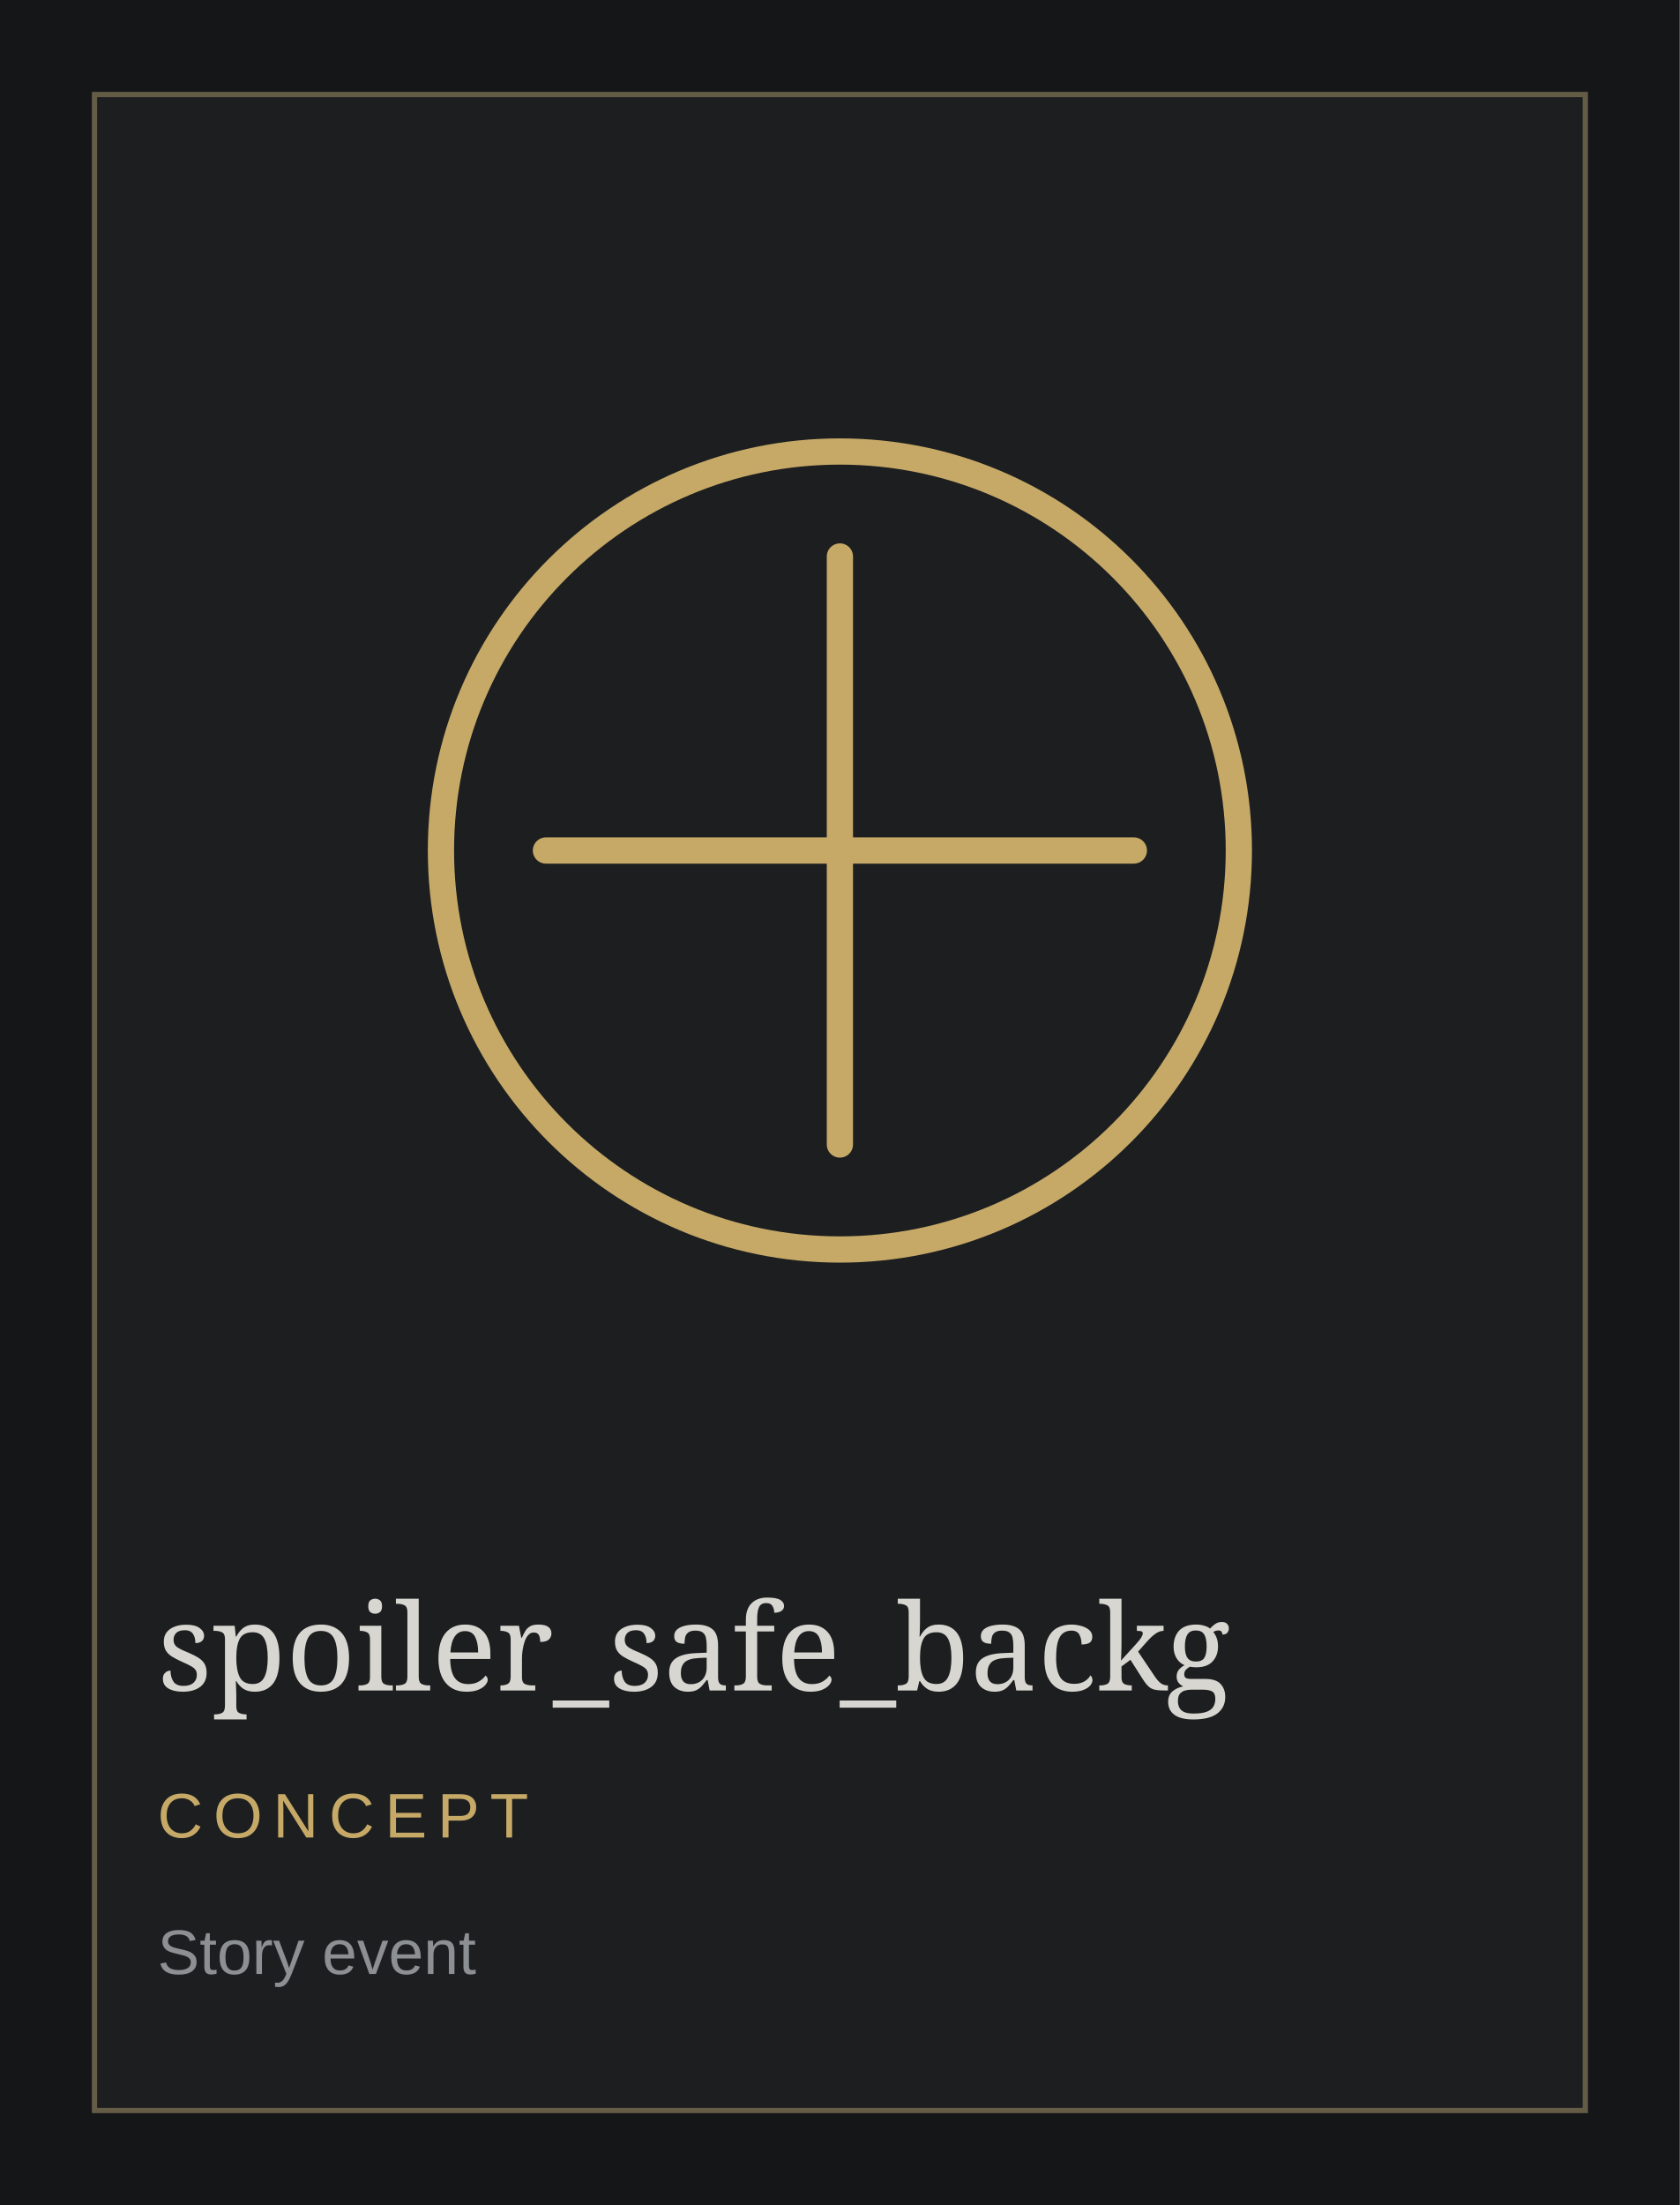
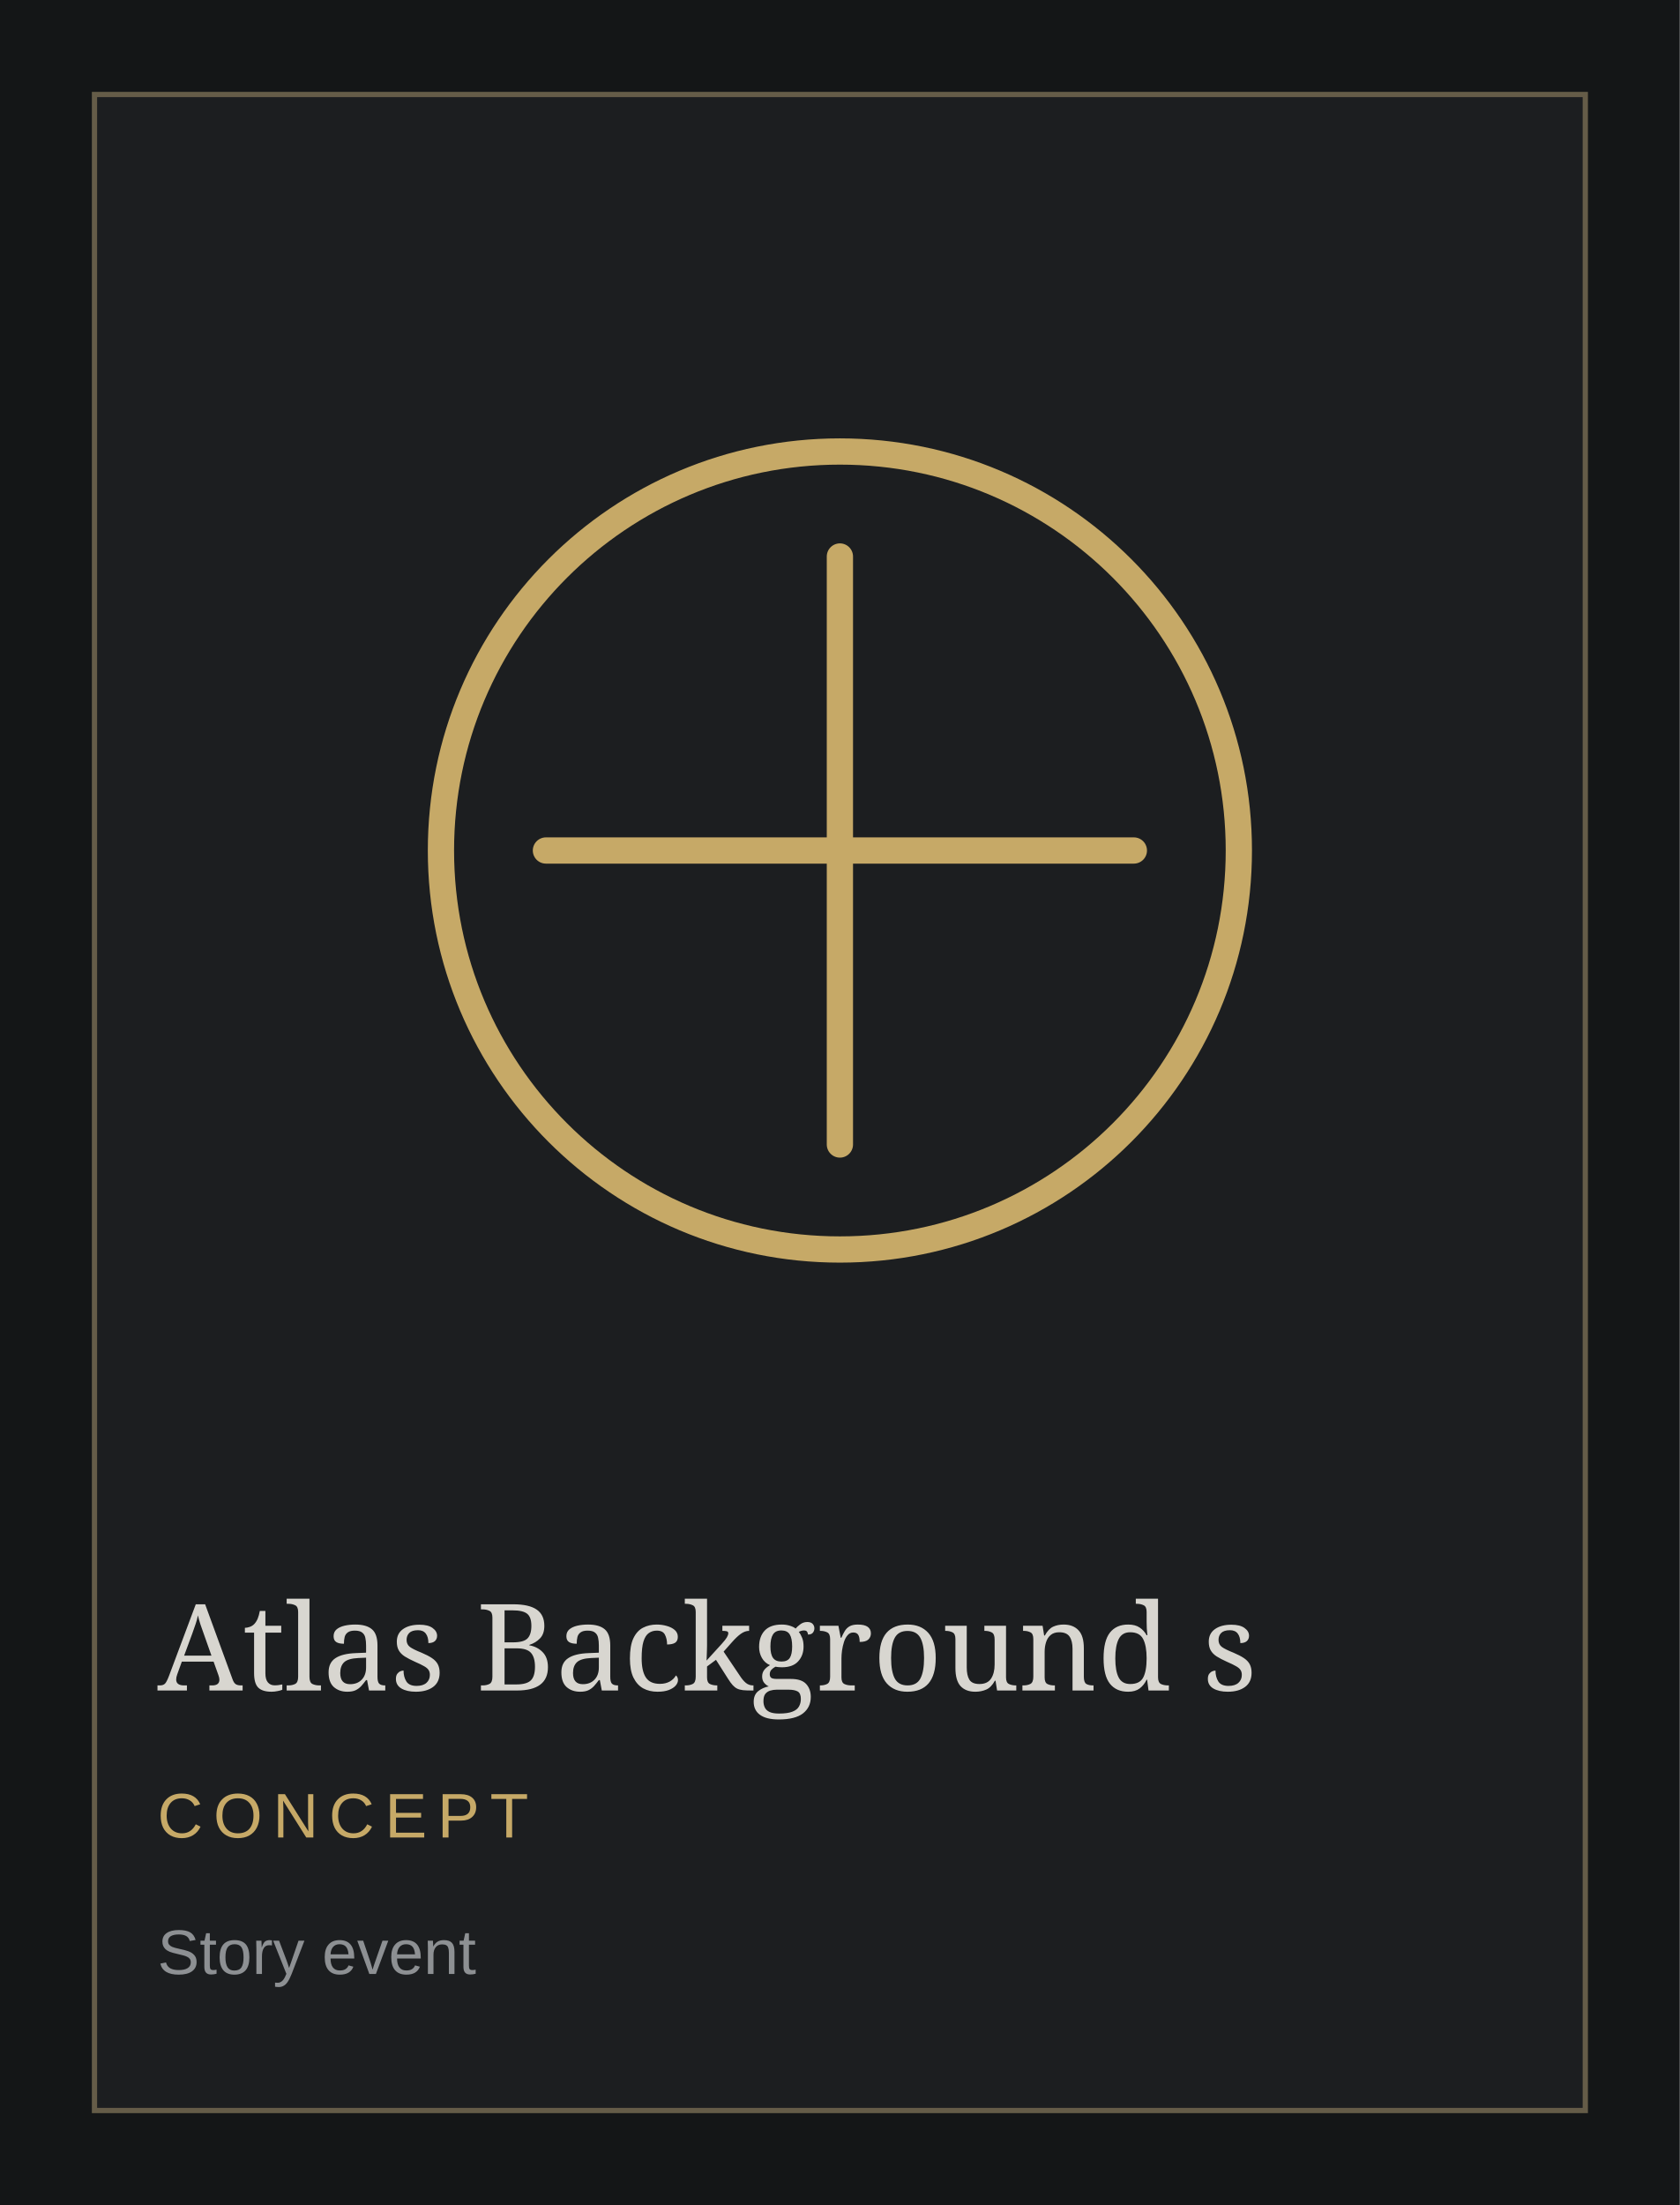
<svg xmlns="http://www.w3.org/2000/svg" viewBox="0 0 320 420" role="img" aria-labelledby="title desc">
  <rect width="320" height="420" fill="#141617" />
  <rect x="18" y="18" width="284" height="384" fill="#1c1e20" stroke="#655c48" />
  <g fill="none" stroke="#c6a967" stroke-width="5" stroke-linecap="round" stroke-linejoin="round">
    <circle cx="160" cy="162" r="76" />
    <path d="M160 106v112M104 162h112" />
  </g>
-   <text x="30" y="322" fill="#d8d6d0" font-family="Georgia,serif" font-size="23">spoiler_safe_backg</text>
+   <text x="30" y="322" fill="#d8d6d0" font-family="Georgia,serif" font-size="23">Atlas Background s</text>
  <text x="30" y="350" fill="#c6a967" font-family="Arial,sans-serif" font-size="12" letter-spacing="2">CONCEPT</text>
  <text x="30" y="376" fill="#8d9093" font-family="Arial,sans-serif" font-size="12">Story event</text>
  <text x="30" y="395" fill="#6f7377" font-family="Arial,sans-serif" font-size="10" />
</svg>
